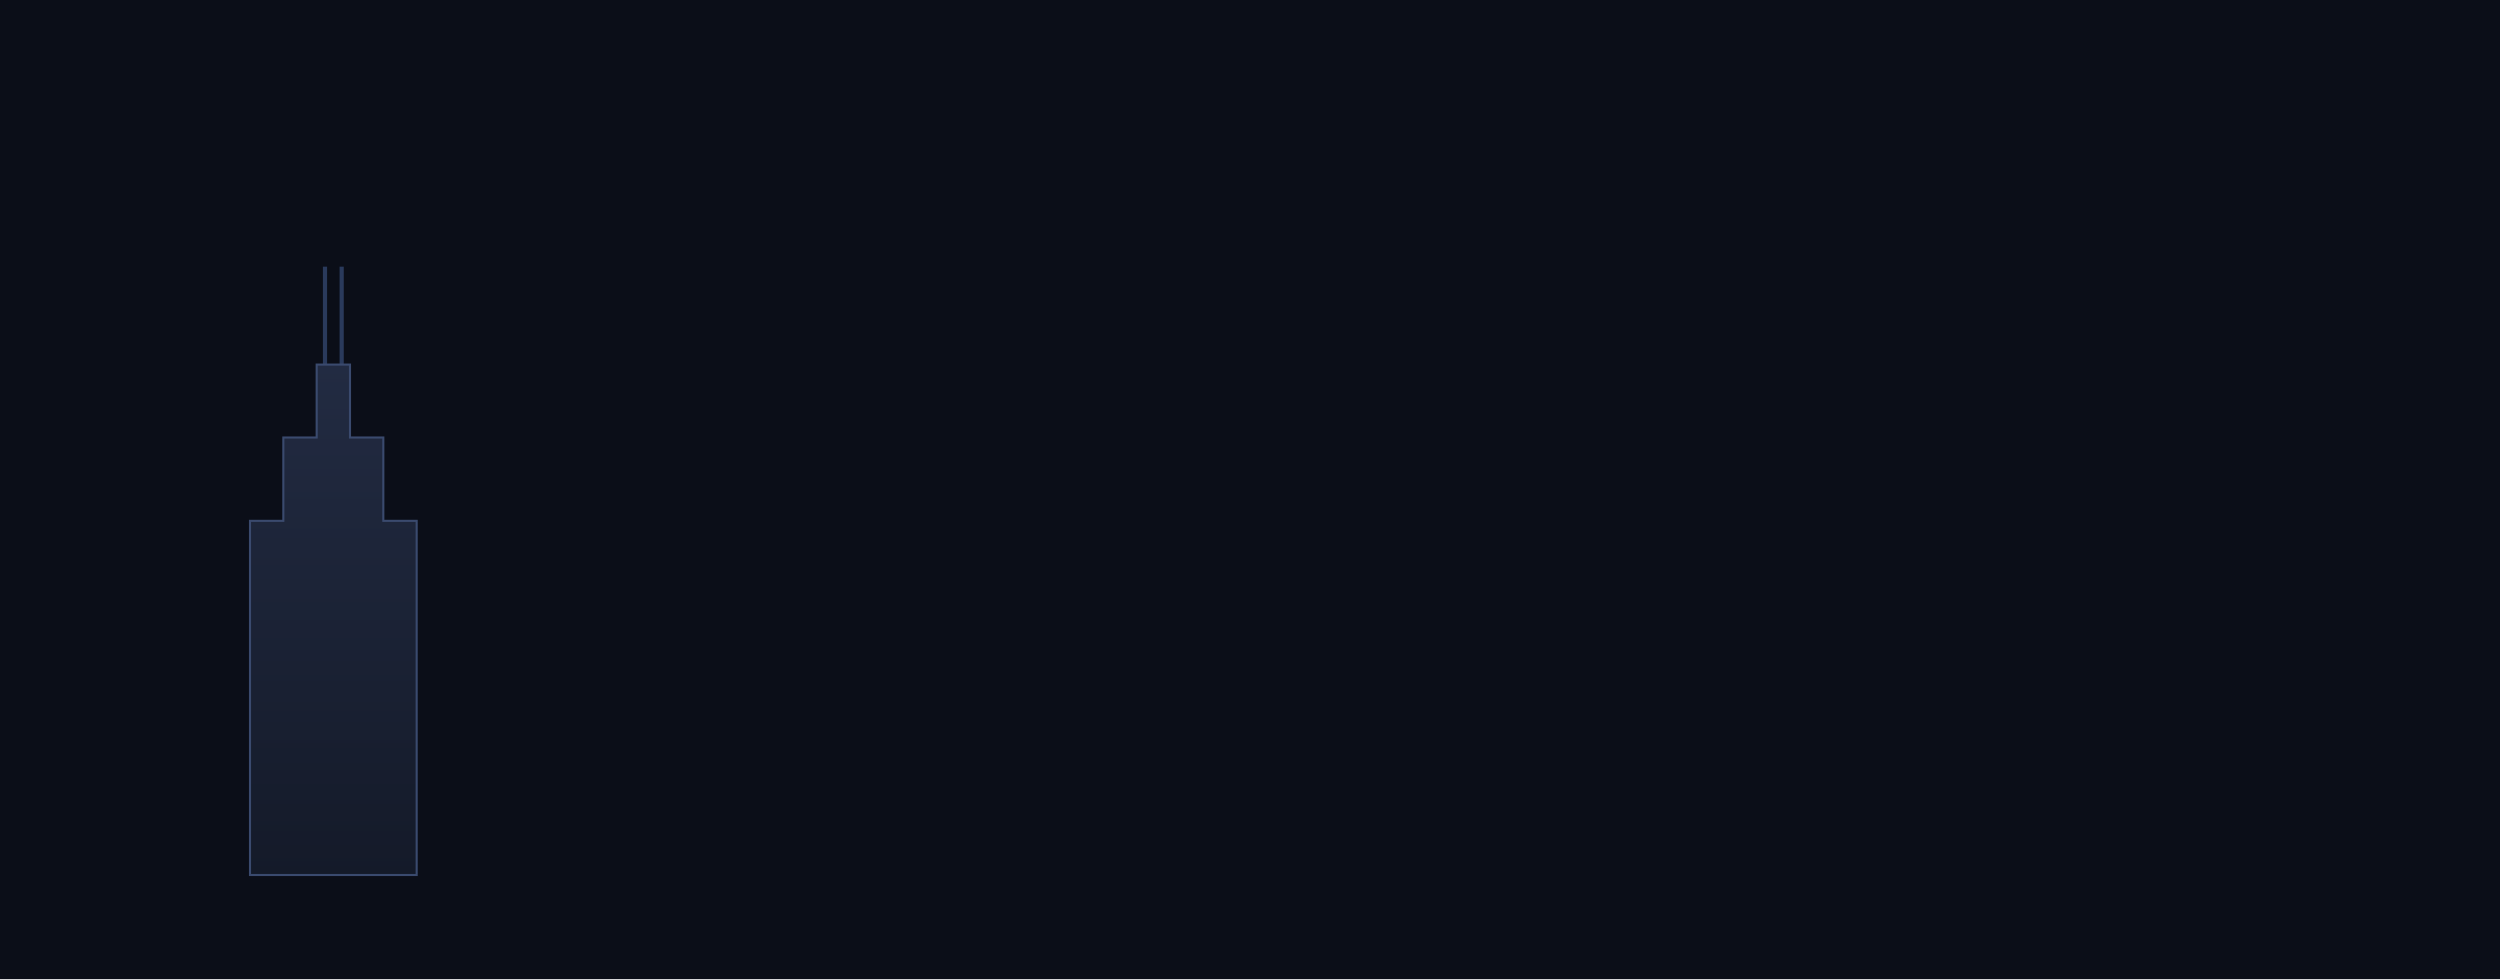
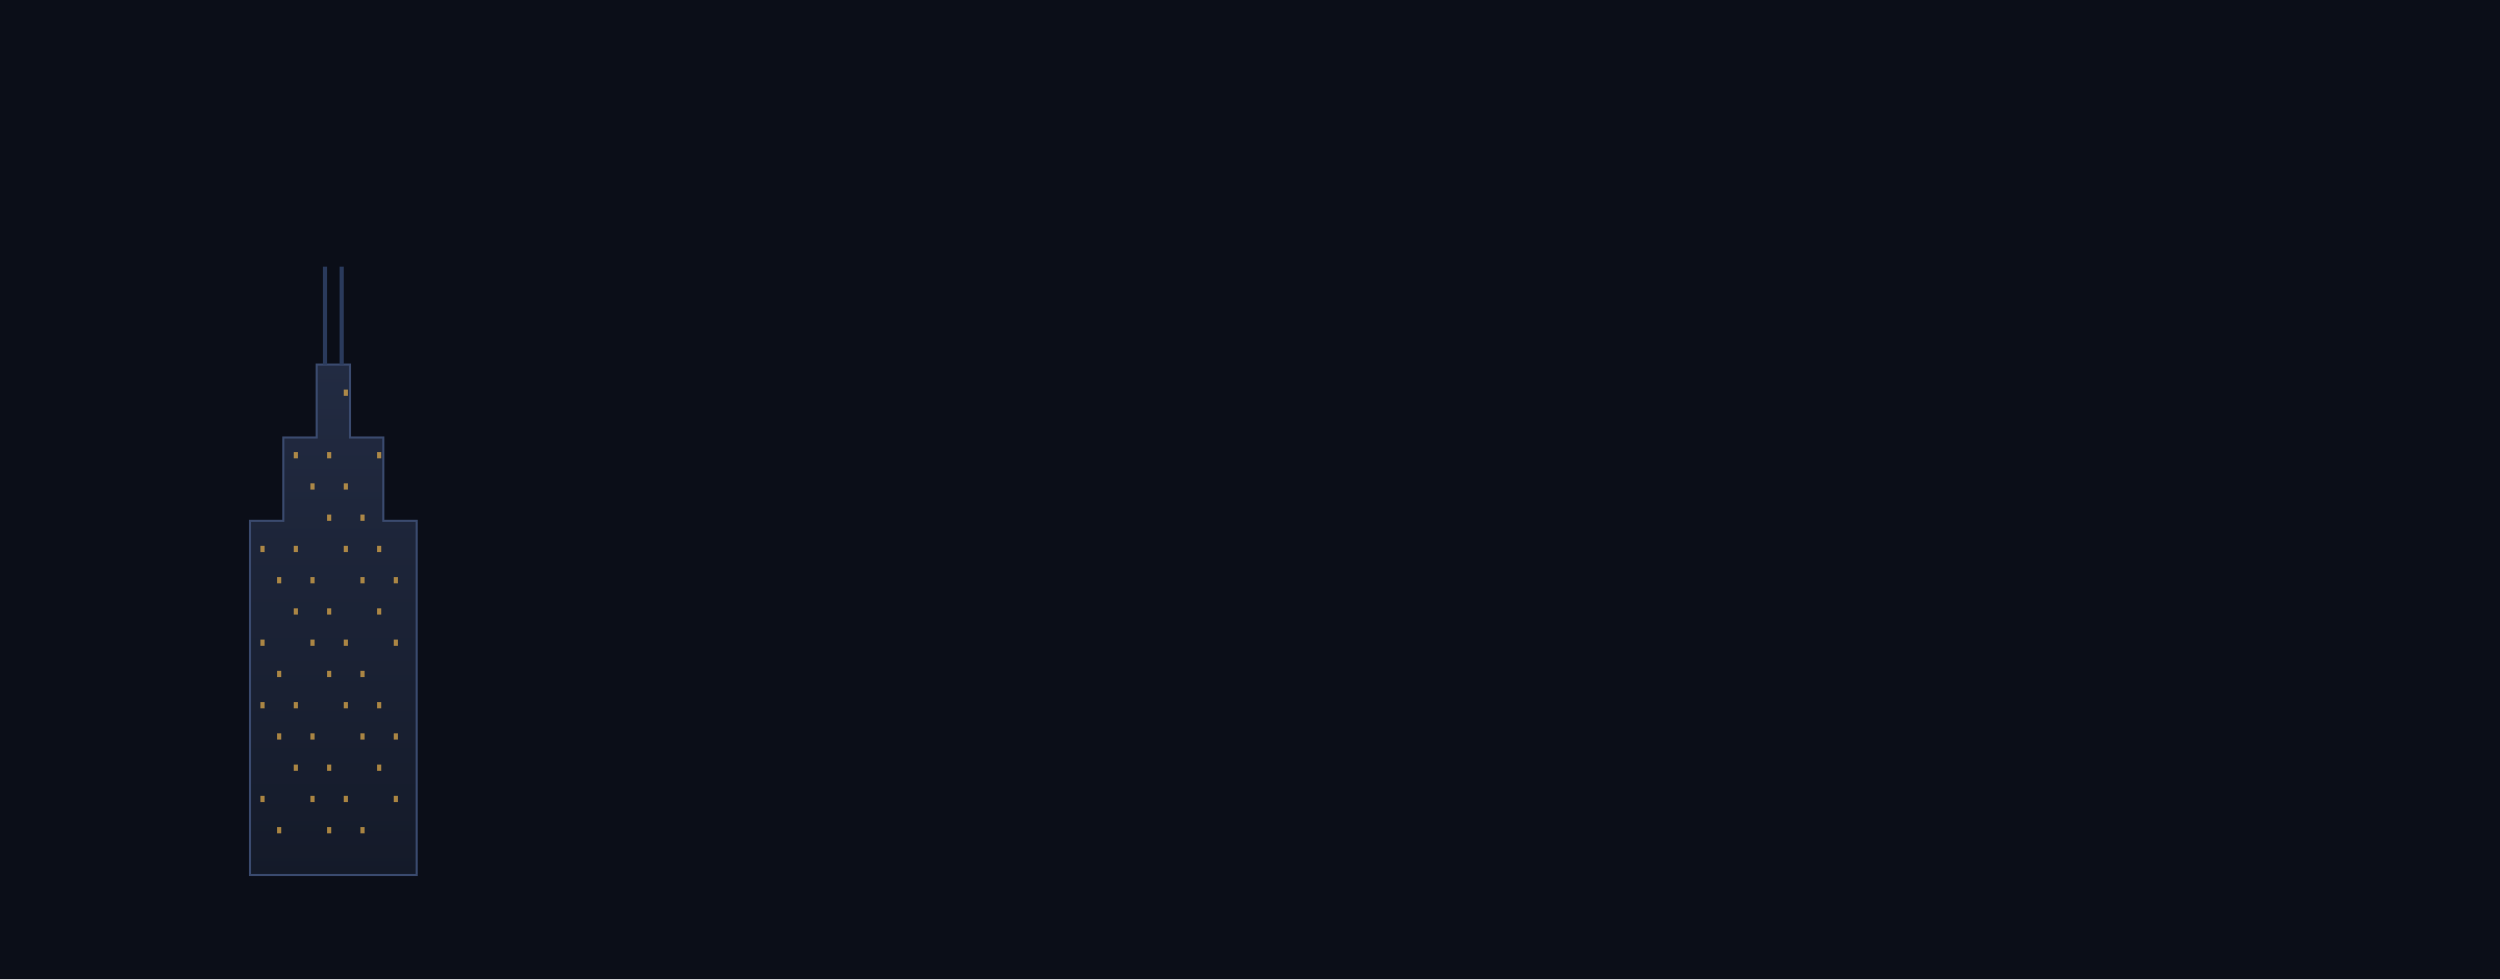
<svg xmlns="http://www.w3.org/2000/svg" viewBox="0 0 1200 470" width="1200" height="470">
  <defs>
    <linearGradient id="towerGlass" x1="0" y1="0" x2="0" y2="1">
      <stop offset="0" stop-color="#222b42" />
      <stop offset="1" stop-color="#141a29" />
    </linearGradient>
+     <clipPath id="landmark-windows">
+       <path d="M120 420 L120 250 L136 250 L136 210 L152 210 L152 175 L168 175 L168 210 L184 210 L184 250 L200 250 L200 420 Z" />
+     </clipPath>
  </defs>
  <rect width="1200" height="470" fill="#0b0e18" />
  <g>
+     <path d="M120 420 L120 250 L136 250 L136 210 L152 210 L152 175 L168 175 L168 210 L184 210 L184 250 L200 250 L200 420 Z" fill="url(#towerGlass)" stroke="#3a4a6e" stroke-width="1" />
+     <g clip-path="url(#landmark-windows)" fill="#e8b04b" opacity=".7">
+       <rect x="165" y="187" width="2" height="3" />
+       <rect x="141" y="217" width="2" height="3" />
+       <rect x="157" y="217" width="2" height="3" />
+       <rect x="181" y="217" width="2" height="3" />
+       <rect x="149" y="232" width="2" height="3" />
+       <rect x="165" y="232" width="2" height="3" />
+       <rect x="157" y="247" width="2" height="3" />
+       <rect x="173" y="247" width="2" height="3" />
+       <rect x="125" y="262" width="2" height="3" />
+       <rect x="141" y="262" width="2" height="3" />
+       <rect x="165" y="262" width="2" height="3" />
+       <rect x="181" y="262" width="2" height="3" />
+       <rect x="133" y="277" width="2" height="3" />
+       <rect x="149" y="277" width="2" height="3" />
+       <rect x="173" y="277" width="2" height="3" />
+       <rect x="189" y="277" width="2" height="3" />
+       <rect x="141" y="292" width="2" height="3" />
+       <rect x="157" y="292" width="2" height="3" />
+       <rect x="181" y="292" width="2" height="3" />
+       <rect x="125" y="307" width="2" height="3" />
+       <rect x="149" y="307" width="2" height="3" />
+       <rect x="165" y="307" width="2" height="3" />
+       <rect x="189" y="307" width="2" height="3" />
+       <rect x="133" y="322" width="2" height="3" />
+       <rect x="157" y="322" width="2" height="3" />
+       <rect x="173" y="322" width="2" height="3" />
+       <rect x="125" y="337" width="2" height="3" />
+       <rect x="141" y="337" width="2" height="3" />
+       <rect x="165" y="337" width="2" height="3" />
+       <rect x="181" y="337" width="2" height="3" />
+       <rect x="133" y="352" width="2" height="3" />
+       <rect x="149" y="352" width="2" height="3" />
+       <rect x="173" y="352" width="2" height="3" />
+       <rect x="189" y="352" width="2" height="3" />
+       <rect x="141" y="367" width="2" height="3" />
+       <rect x="157" y="367" width="2" height="3" />
+       <rect x="181" y="367" width="2" height="3" />
+       <rect x="125" y="382" width="2" height="3" />
+       <rect x="149" y="382" width="2" height="3" />
+       <rect x="165" y="382" width="2" height="3" />
+       <rect x="189" y="382" width="2" height="3" />
+       <rect x="133" y="397" width="2" height="3" />
+       <rect x="157" y="397" width="2" height="3" />
+       <rect x="173" y="397" width="2" height="3" />
+     </g>
    <path d="M156 175 L156 128 M164 175 L164 128" stroke="#2a3a5c" stroke-width="2" fill="none" />
-     <path d="M120 420 L120 250 L136 250 L136 210 L152 210 L152 175 L168 175 L168 210 L184 210 L184 250 L200 250 L200 420 Z" fill="url(#towerGlass)" stroke="#3a4a6e" stroke-width="1" />
  </g>
</svg>
